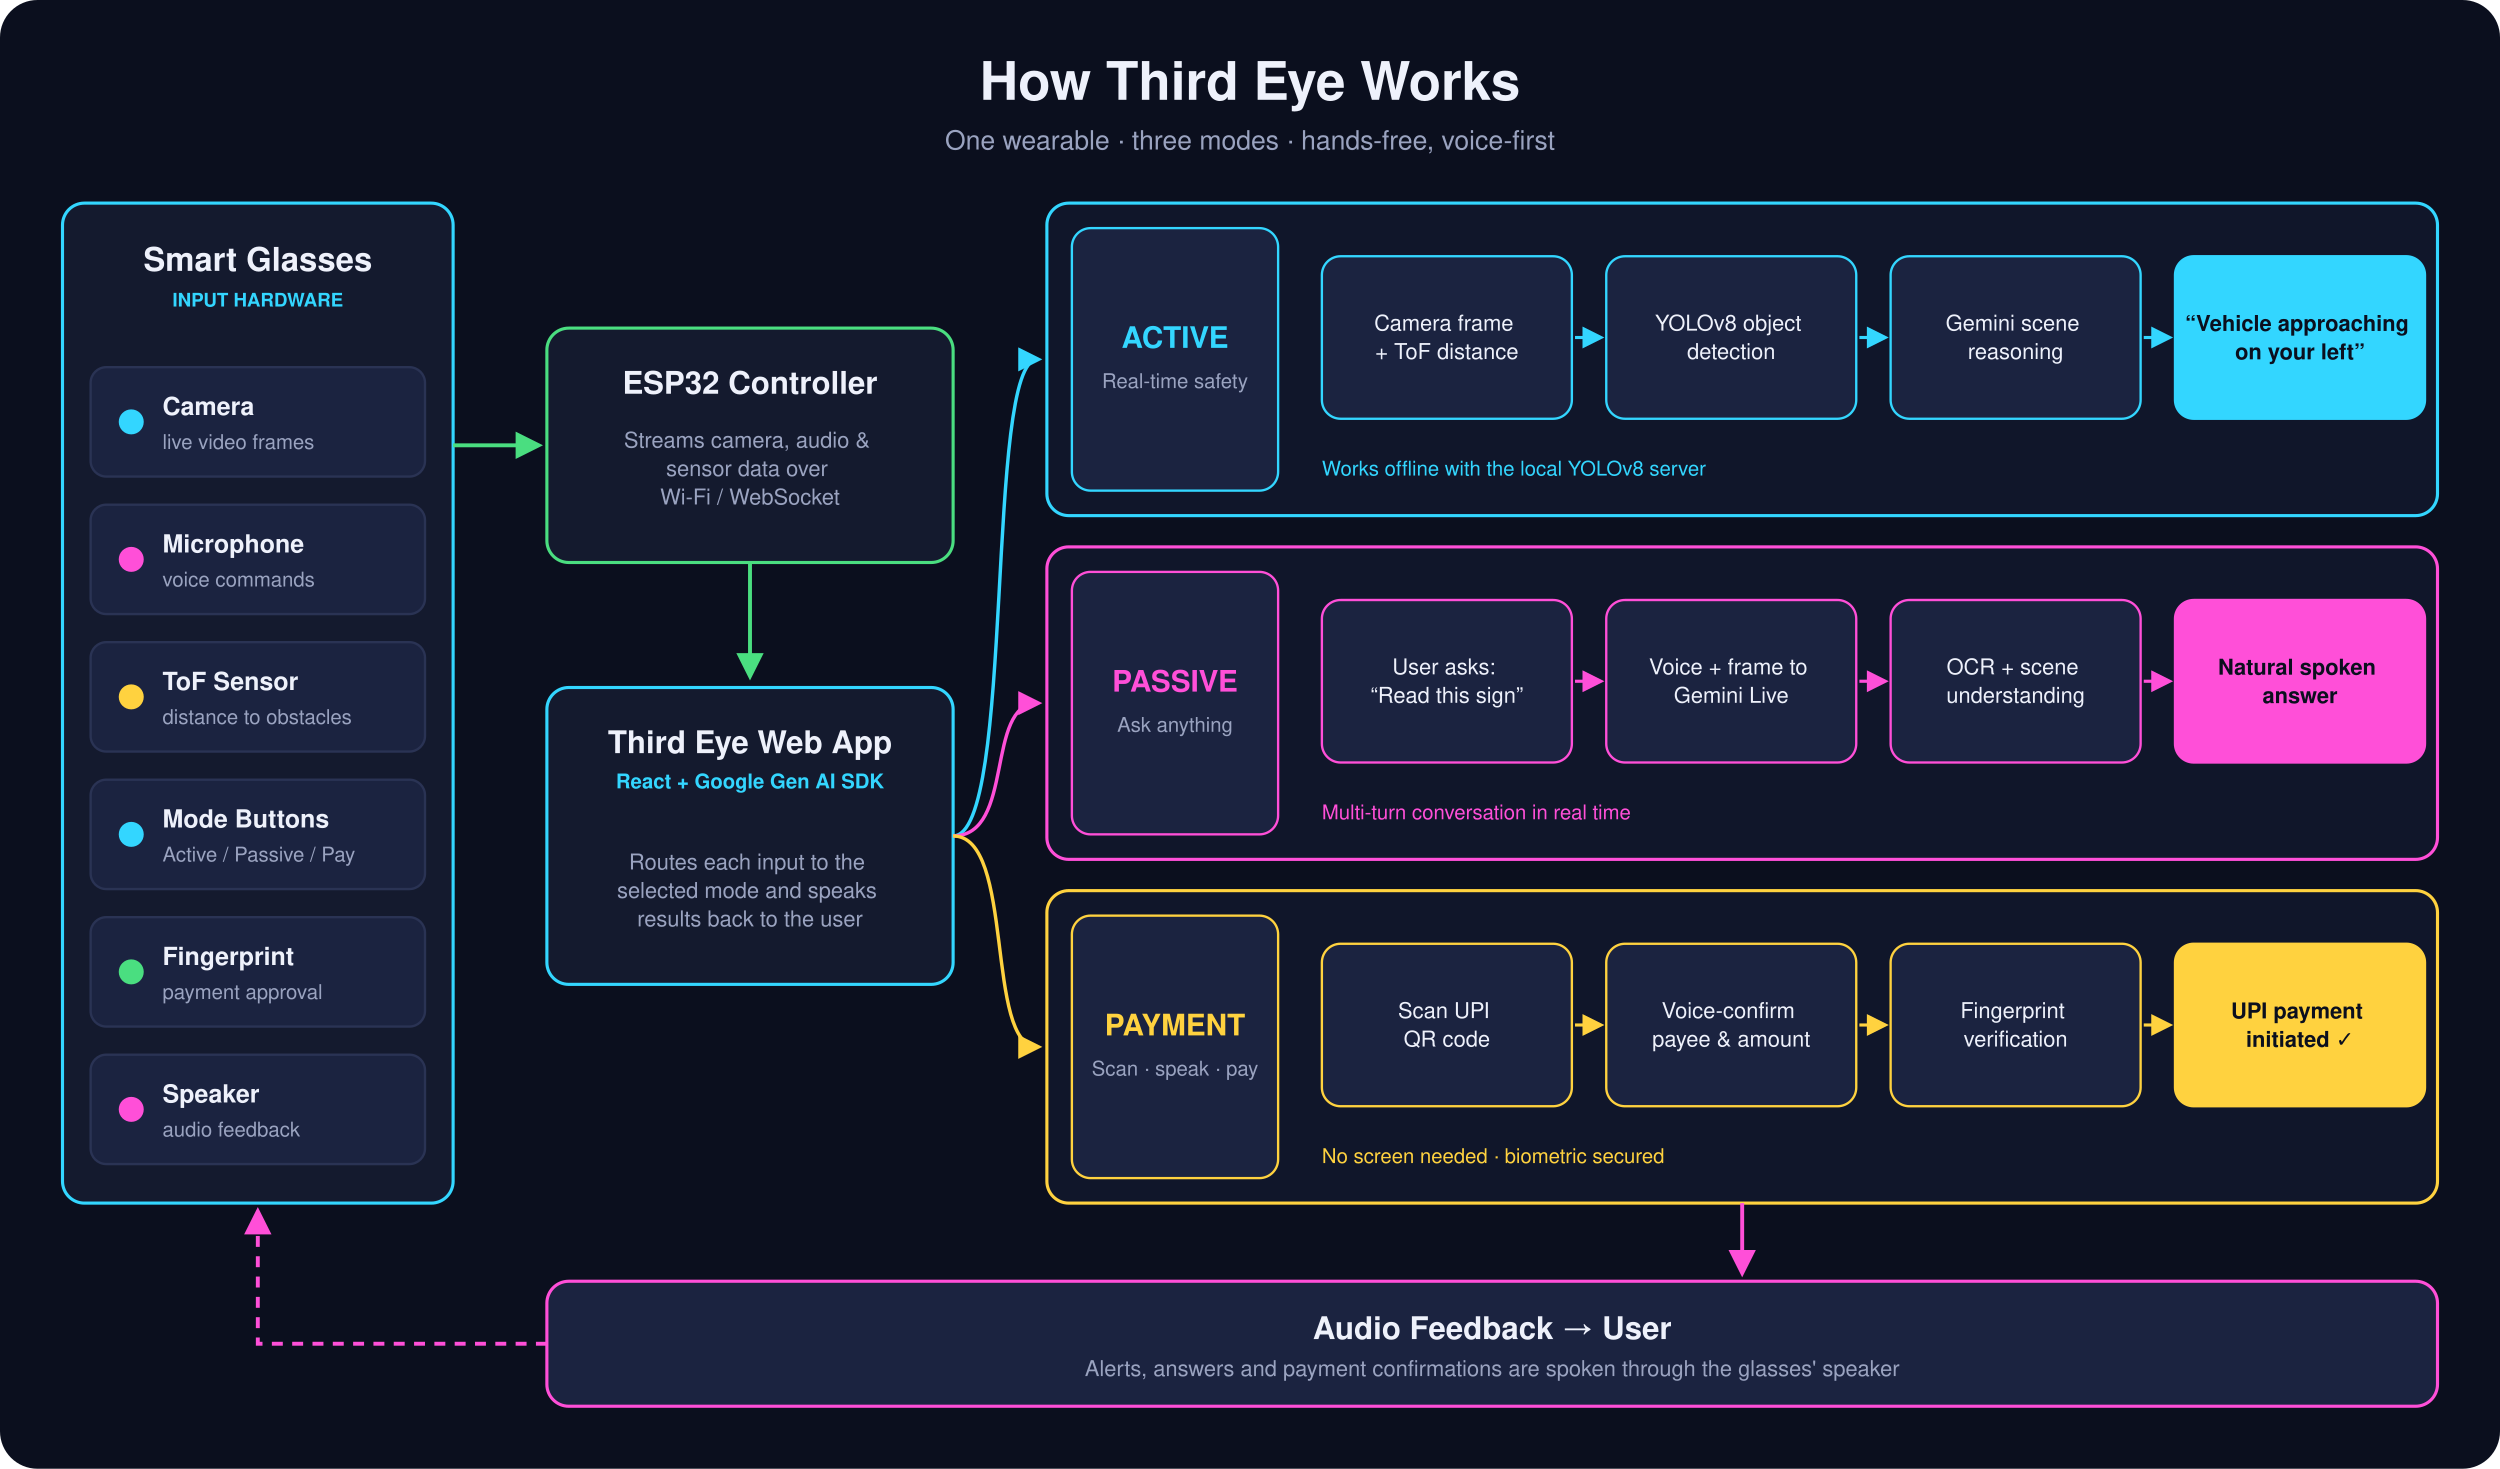
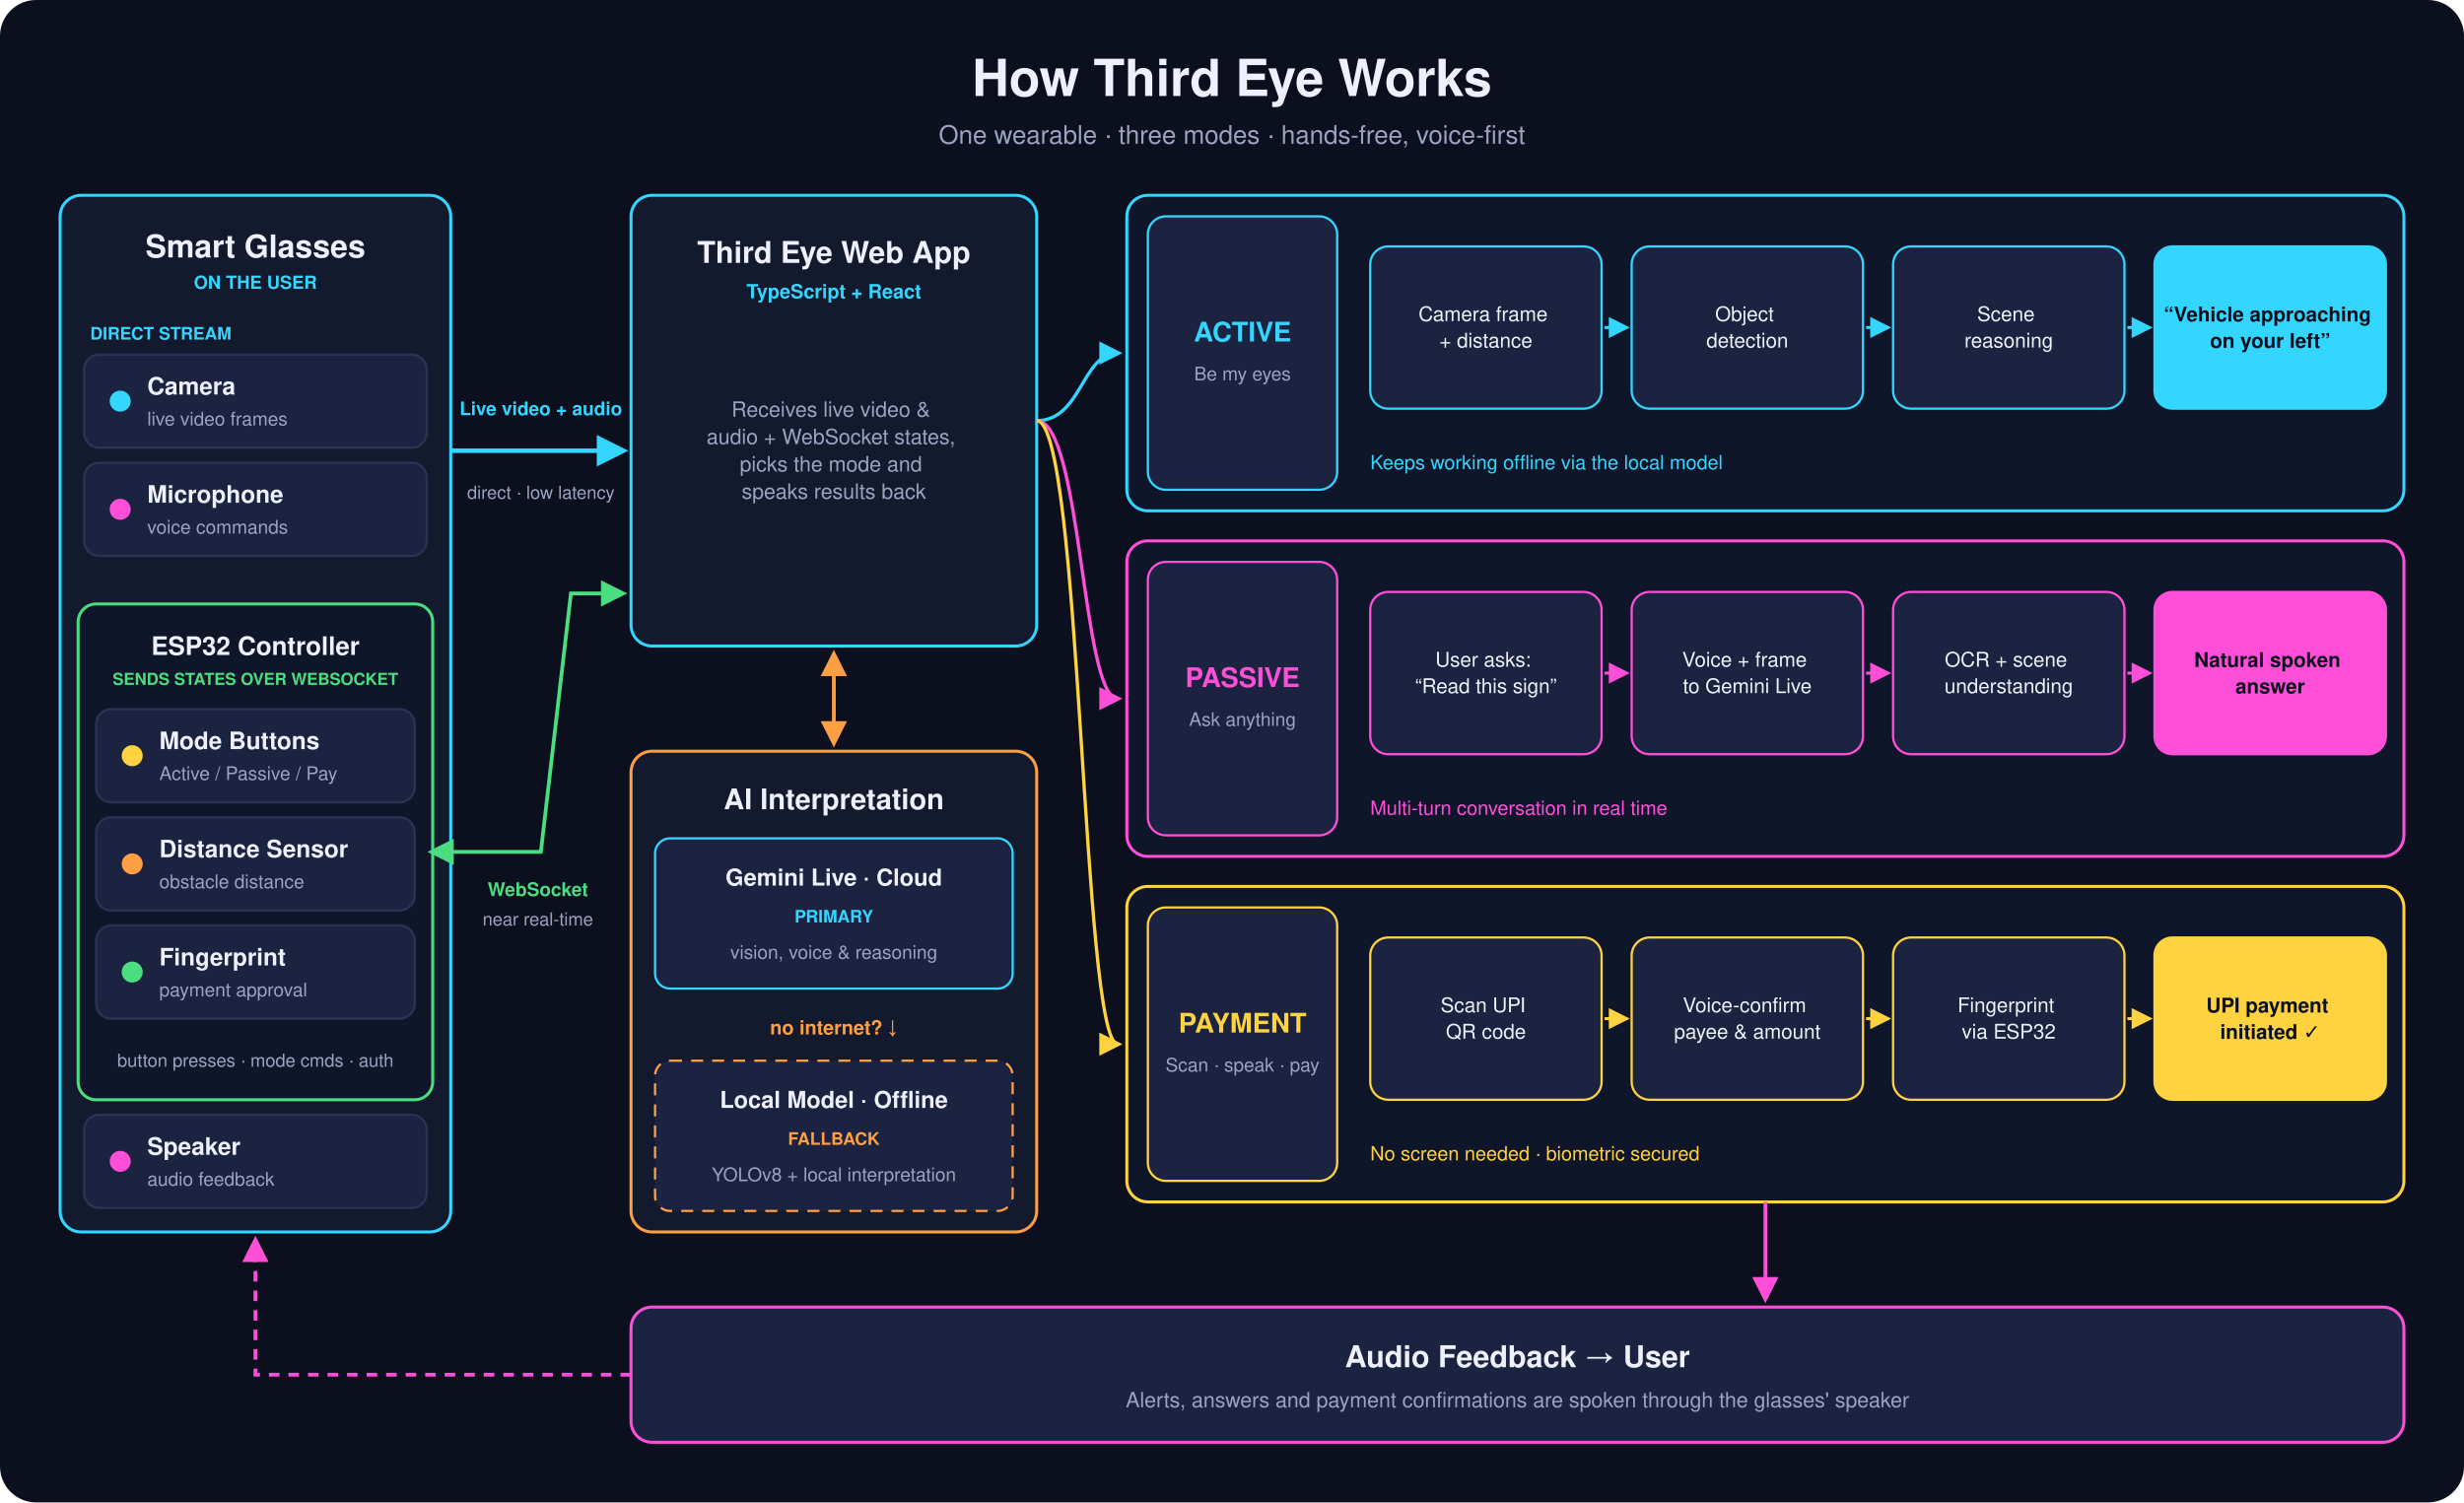
- <svg xmlns="http://www.w3.org/2000/svg" width="1600" height="940" viewBox="0 0 1600 940">
+ <svg xmlns="http://www.w3.org/2000/svg" width="1640" height="1000" viewBox="0 0 1640 1000">
  <defs>
    <marker id="ac" viewBox="0 0 10 10" refX="8" refY="5" markerWidth="7" markerHeight="7" orient="auto-start-reverse">
      <path d="M0 0 L10 5 L0 10 z" fill="#33d6ff" />
    </marker>
    <marker id="am" viewBox="0 0 10 10" refX="8" refY="5" markerWidth="7" markerHeight="7" orient="auto-start-reverse">
      <path d="M0 0 L10 5 L0 10 z" fill="#ff4fd8" />
    </marker>
    <marker id="ay" viewBox="0 0 10 10" refX="8" refY="5" markerWidth="7" markerHeight="7" orient="auto-start-reverse">
      <path d="M0 0 L10 5 L0 10 z" fill="#ffd23f" />
    </marker>
    <marker id="as" viewBox="0 0 10 10" refX="8" refY="5" markerWidth="7" markerHeight="7" orient="auto-start-reverse">
      <path d="M0 0 L10 5 L0 10 z" fill="#9aa3c0" />
    </marker>
    <marker id="ag" viewBox="0 0 10 10" refX="8" refY="5" markerWidth="7" markerHeight="7" orient="auto-start-reverse">
      <path d="M0 0 L10 5 L0 10 z" fill="#4ade80" />
    </marker>
+     <marker id="ao" viewBox="0 0 10 10" refX="8" refY="5" markerWidth="7" markerHeight="7" orient="auto-start-reverse">
+       <path d="M0 0 L10 5 L0 10 z" fill="#ff9f43" />
+     </marker>
  </defs>
-   <rect width="1600" height="940" rx="24" fill="#0b0f1e" />
+   <rect width="1640" height="1000" rx="24" fill="#0b0f1e" />
  <text font-family="Segoe UI, Helvetica, Arial, sans-serif" font-size="34" font-weight="700" fill="#eef1fb" text-anchor="middle" dominant-baseline="middle">
-     <tspan x="800.0" y="52.0">How Third Eye Works</tspan>
+     <tspan x="820.0" y="52.0">How Third Eye Works</tspan>
  </text>
  <text font-family="Segoe UI, Helvetica, Arial, sans-serif" font-size="17" font-weight="400" fill="#9aa3c0" text-anchor="middle" dominant-baseline="middle">
-     <tspan x="800.0" y="90.0">One wearable · three modes · hands-free, voice-first</tspan>
-   </text>
-   <rect x="40" y="130" width="250" height="640" rx="14" fill="#141a2e" stroke="#33d6ff" stroke-width="2" />
+     <tspan x="820.0" y="90.0">One wearable · three modes · hands-free, voice-first</tspan>
+   </text>
+   <rect x="40" y="130" width="260" height="690" rx="14" fill="#141a2e" stroke="#33d6ff" stroke-width="2" />
  <text font-family="Segoe UI, Helvetica, Arial, sans-serif" font-size="21" font-weight="700" fill="#eef1fb" text-anchor="middle" dominant-baseline="middle">
-     <tspan x="165.0" y="166.0">Smart Glasses</tspan>
+     <tspan x="170.0" y="164.0">Smart Glasses</tspan>
  </text>
  <text font-family="Segoe UI, Helvetica, Arial, sans-serif" font-size="12" font-weight="600" fill="#33d6ff" text-anchor="middle" dominant-baseline="middle">
-     <tspan x="165.0" y="192.0">INPUT HARDWARE</tspan>
-   </text>
-   <rect x="58" y="235" width="214" height="70" rx="10" fill="#1b2340" stroke="#2a3354" stroke-width="1.5" />
-   <circle cx="84" cy="270" r="8" fill="#33d6ff" />
-   <text font-family="Segoe UI, Helvetica, Arial, sans-serif" font-size="16" font-weight="600" fill="#eef1fb" text-anchor="start" dominant-baseline="middle">
-     <tspan x="104" y="260.0">Camera</tspan>
-   </text>
-   <text font-family="Segoe UI, Helvetica, Arial, sans-serif" font-size="13" font-weight="400" fill="#9aa3c0" text-anchor="start" dominant-baseline="middle">
-     <tspan x="104" y="283.0">live video frames</tspan>
-   </text>
-   <rect x="58" y="323" width="214" height="70" rx="10" fill="#1b2340" stroke="#2a3354" stroke-width="1.5" />
-   <circle cx="84" cy="358" r="8" fill="#ff4fd8" />
-   <text font-family="Segoe UI, Helvetica, Arial, sans-serif" font-size="16" font-weight="600" fill="#eef1fb" text-anchor="start" dominant-baseline="middle">
-     <tspan x="104" y="348.0">Microphone</tspan>
-   </text>
-   <text font-family="Segoe UI, Helvetica, Arial, sans-serif" font-size="13" font-weight="400" fill="#9aa3c0" text-anchor="start" dominant-baseline="middle">
-     <tspan x="104" y="371.0">voice commands</tspan>
-   </text>
-   <rect x="58" y="411" width="214" height="70" rx="10" fill="#1b2340" stroke="#2a3354" stroke-width="1.5" />
-   <circle cx="84" cy="446" r="8" fill="#ffd23f" />
-   <text font-family="Segoe UI, Helvetica, Arial, sans-serif" font-size="16" font-weight="600" fill="#eef1fb" text-anchor="start" dominant-baseline="middle">
-     <tspan x="104" y="436.0">ToF Sensor</tspan>
-   </text>
-   <text font-family="Segoe UI, Helvetica, Arial, sans-serif" font-size="13" font-weight="400" fill="#9aa3c0" text-anchor="start" dominant-baseline="middle">
-     <tspan x="104" y="459.0">distance to obstacles</tspan>
-   </text>
-   <rect x="58" y="499" width="214" height="70" rx="10" fill="#1b2340" stroke="#2a3354" stroke-width="1.5" />
-   <circle cx="84" cy="534" r="8" fill="#33d6ff" />
-   <text font-family="Segoe UI, Helvetica, Arial, sans-serif" font-size="16" font-weight="600" fill="#eef1fb" text-anchor="start" dominant-baseline="middle">
-     <tspan x="104" y="524.0">Mode Buttons</tspan>
-   </text>
-   <text font-family="Segoe UI, Helvetica, Arial, sans-serif" font-size="13" font-weight="400" fill="#9aa3c0" text-anchor="start" dominant-baseline="middle">
-     <tspan x="104" y="547.0">Active / Passive / Pay</tspan>
-   </text>
-   <rect x="58" y="587" width="214" height="70" rx="10" fill="#1b2340" stroke="#2a3354" stroke-width="1.5" />
-   <circle cx="84" cy="622" r="8" fill="#4ade80" />
-   <text font-family="Segoe UI, Helvetica, Arial, sans-serif" font-size="16" font-weight="600" fill="#eef1fb" text-anchor="start" dominant-baseline="middle">
-     <tspan x="104" y="612.0">Fingerprint</tspan>
-   </text>
-   <text font-family="Segoe UI, Helvetica, Arial, sans-serif" font-size="13" font-weight="400" fill="#9aa3c0" text-anchor="start" dominant-baseline="middle">
-     <tspan x="104" y="635.0">payment approval</tspan>
-   </text>
-   <rect x="58" y="675" width="214" height="70" rx="10" fill="#1b2340" stroke="#2a3354" stroke-width="1.5" />
-   <circle cx="84" cy="710" r="8" fill="#ff4fd8" />
-   <text font-family="Segoe UI, Helvetica, Arial, sans-serif" font-size="16" font-weight="600" fill="#eef1fb" text-anchor="start" dominant-baseline="middle">
-     <tspan x="104" y="700.0">Speaker</tspan>
-   </text>
-   <text font-family="Segoe UI, Helvetica, Arial, sans-serif" font-size="13" font-weight="400" fill="#9aa3c0" text-anchor="start" dominant-baseline="middle">
-     <tspan x="104" y="723.0">audio feedback</tspan>
-   </text>
-   <rect x="350" y="210" width="260" height="150" rx="14" fill="#141a2e" stroke="#4ade80" stroke-width="2" />
+     <tspan x="170.0" y="188.0">ON THE USER</tspan>
+   </text>
+   <text font-family="Segoe UI, Helvetica, Arial, sans-serif" font-size="11.5" font-weight="700" fill="#33d6ff" text-anchor="start" dominant-baseline="middle">
+     <tspan x="60" y="222.0">DIRECT STREAM</tspan>
+   </text>
+   <rect x="56" y="236" width="228" height="62" rx="10" fill="#1b2340" stroke="#2a3354" stroke-width="1.5" />
+   <circle cx="80" cy="267" r="7" fill="#33d6ff" />
+   <text font-family="Segoe UI, Helvetica, Arial, sans-serif" font-size="16" font-weight="600" fill="#eef1fb" text-anchor="start" dominant-baseline="middle">
+     <tspan x="98" y="257.0">Camera</tspan>
+   </text>
+   <text font-family="Segoe UI, Helvetica, Arial, sans-serif" font-size="12.5" font-weight="400" fill="#9aa3c0" text-anchor="start" dominant-baseline="middle">
+     <tspan x="98" y="279.0">live video frames</tspan>
+   </text>
+   <rect x="56" y="308" width="228" height="62" rx="10" fill="#1b2340" stroke="#2a3354" stroke-width="1.5" />
+   <circle cx="80" cy="339" r="7" fill="#ff4fd8" />
+   <text font-family="Segoe UI, Helvetica, Arial, sans-serif" font-size="16" font-weight="600" fill="#eef1fb" text-anchor="start" dominant-baseline="middle">
+     <tspan x="98" y="329.0">Microphone</tspan>
+   </text>
+   <text font-family="Segoe UI, Helvetica, Arial, sans-serif" font-size="12.5" font-weight="400" fill="#9aa3c0" text-anchor="start" dominant-baseline="middle">
+     <tspan x="98" y="351.0">voice commands</tspan>
+   </text>
+   <rect x="52" y="402" width="236" height="330" rx="12" fill="#10162a" stroke="#4ade80" stroke-width="2" />
+   <text font-family="Segoe UI, Helvetica, Arial, sans-serif" font-size="17" font-weight="700" fill="#eef1fb" text-anchor="middle" dominant-baseline="middle">
+     <tspan x="170.0" y="430.0">ESP32 Controller</tspan>
+   </text>
+   <text font-family="Segoe UI, Helvetica, Arial, sans-serif" font-size="11" font-weight="700" fill="#4ade80" text-anchor="middle" dominant-baseline="middle">
+     <tspan x="170.0" y="452.0">SENDS STATES OVER WEBSOCKET</tspan>
+   </text>
+   <rect x="64" y="472" width="212" height="62" rx="10" fill="#1b2340" stroke="#2a3354" stroke-width="1.5" />
+   <circle cx="88" cy="503" r="7" fill="#ffd23f" />
+   <text font-family="Segoe UI, Helvetica, Arial, sans-serif" font-size="16" font-weight="600" fill="#eef1fb" text-anchor="start" dominant-baseline="middle">
+     <tspan x="106" y="493.0">Mode Buttons</tspan>
+   </text>
+   <text font-family="Segoe UI, Helvetica, Arial, sans-serif" font-size="12.5" font-weight="400" fill="#9aa3c0" text-anchor="start" dominant-baseline="middle">
+     <tspan x="106" y="515.0">Active / Passive / Pay</tspan>
+   </text>
+   <rect x="64" y="544" width="212" height="62" rx="10" fill="#1b2340" stroke="#2a3354" stroke-width="1.5" />
+   <circle cx="88" cy="575" r="7" fill="#ff9f43" />
+   <text font-family="Segoe UI, Helvetica, Arial, sans-serif" font-size="16" font-weight="600" fill="#eef1fb" text-anchor="start" dominant-baseline="middle">
+     <tspan x="106" y="565.0">Distance Sensor</tspan>
+   </text>
+   <text font-family="Segoe UI, Helvetica, Arial, sans-serif" font-size="12.5" font-weight="400" fill="#9aa3c0" text-anchor="start" dominant-baseline="middle">
+     <tspan x="106" y="587.0">obstacle distance</tspan>
+   </text>
+   <rect x="64" y="616" width="212" height="62" rx="10" fill="#1b2340" stroke="#2a3354" stroke-width="1.5" />
+   <circle cx="88" cy="647" r="7" fill="#4ade80" />
+   <text font-family="Segoe UI, Helvetica, Arial, sans-serif" font-size="16" font-weight="600" fill="#eef1fb" text-anchor="start" dominant-baseline="middle">
+     <tspan x="106" y="637.0">Fingerprint</tspan>
+   </text>
+   <text font-family="Segoe UI, Helvetica, Arial, sans-serif" font-size="12.5" font-weight="400" fill="#9aa3c0" text-anchor="start" dominant-baseline="middle">
+     <tspan x="106" y="659.0">payment approval</tspan>
+   </text>
+   <text font-family="Segoe UI, Helvetica, Arial, sans-serif" font-size="12" font-weight="400" fill="#9aa3c0" text-anchor="middle" dominant-baseline="middle">
+     <tspan x="170.0" y="706.0">button presses · mode cmds · auth</tspan>
+   </text>
+   <rect x="56" y="742" width="228" height="62" rx="10" fill="#1b2340" stroke="#2a3354" stroke-width="1.5" />
+   <circle cx="80" cy="773" r="7" fill="#ff4fd8" />
+   <text font-family="Segoe UI, Helvetica, Arial, sans-serif" font-size="16" font-weight="600" fill="#eef1fb" text-anchor="start" dominant-baseline="middle">
+     <tspan x="98" y="763.0">Speaker</tspan>
+   </text>
+   <text font-family="Segoe UI, Helvetica, Arial, sans-serif" font-size="12.5" font-weight="400" fill="#9aa3c0" text-anchor="start" dominant-baseline="middle">
+     <tspan x="98" y="785.0">audio feedback</tspan>
+   </text>
+   <rect x="420" y="130" width="270" height="300" rx="14" fill="#141a2e" stroke="#33d6ff" stroke-width="2" />
  <text font-family="Segoe UI, Helvetica, Arial, sans-serif" font-size="20" font-weight="700" fill="#eef1fb" text-anchor="middle" dominant-baseline="middle">
-     <tspan x="480.0" y="245.0">ESP32 Controller</tspan>
+     <tspan x="555.0" y="168.0">Third Eye Web App</tspan>
+   </text>
+   <text font-family="Segoe UI, Helvetica, Arial, sans-serif" font-size="13" font-weight="600" fill="#33d6ff" text-anchor="middle" dominant-baseline="middle">
+     <tspan x="555.0" y="194.0">TypeScript + React</tspan>
  </text>
  <text font-family="Segoe UI, Helvetica, Arial, sans-serif" font-size="14" font-weight="400" fill="#9aa3c0" text-anchor="middle" dominant-baseline="middle">
-     <tspan x="480.0" y="281.8">Streams camera, audio &amp;</tspan>
-     <tspan x="480.0" y="300.0">sensor data over</tspan>
-     <tspan x="480.0" y="318.2">Wi-Fi / WebSocket</tspan>
-   </text>
-   <rect x="350" y="440" width="260" height="190" rx="14" fill="#141a2e" stroke="#33d6ff" stroke-width="2" />
+     <tspan x="555.0" y="272.7">Receives live video &amp;</tspan>
+     <tspan x="555.0" y="290.9">audio + WebSocket states,</tspan>
+     <tspan x="555.0" y="309.1">picks the mode and</tspan>
+     <tspan x="555.0" y="327.3">speaks results back</tspan>
+   </text>
+   <path d="M 300 300 L 414 300" fill="none" stroke="#33d6ff" stroke-width="3" marker-end="url(#ac)" />
+   <text font-family="Segoe UI, Helvetica, Arial, sans-serif" font-size="12.5" font-weight="600" fill="#33d6ff" text-anchor="middle" dominant-baseline="middle">
+     <tspan x="360.0" y="272.0">Live video + audio</tspan>
+   </text>
+   <text font-family="Segoe UI, Helvetica, Arial, sans-serif" font-size="12" font-weight="400" fill="#9aa3c0" text-anchor="middle" dominant-baseline="middle">
+     <tspan x="360.0" y="328.0">direct · low latency</tspan>
+   </text>
+   <path d="M 288 567 L 360.0 567 L 380.0 395 L 414 395" fill="none" stroke="#4ade80" stroke-width="2.5" marker-start="url(#ag)" marker-end="url(#ag)" />
+   <text font-family="Segoe UI, Helvetica, Arial, sans-serif" font-size="12.5" font-weight="600" fill="#4ade80" text-anchor="middle" dominant-baseline="middle">
+     <tspan x="358.0" y="592.0">WebSocket</tspan>
+   </text>
+   <text font-family="Segoe UI, Helvetica, Arial, sans-serif" font-size="12" font-weight="400" fill="#9aa3c0" text-anchor="middle" dominant-baseline="middle">
+     <tspan x="358.0" y="612.0">near real-time</tspan>
+   </text>
+   <rect x="420" y="500" width="270" height="320" rx="14" fill="#141a2e" stroke="#ff9f43" stroke-width="2" />
+   <text font-family="Segoe UI, Helvetica, Arial, sans-serif" font-size="19" font-weight="700" fill="#eef1fb" text-anchor="middle" dominant-baseline="middle">
+     <tspan x="555.0" y="532.0">AI Interpretation</tspan>
+   </text>
+   <rect x="436" y="558" width="238" height="100" rx="10" fill="#1b2340" stroke="#33d6ff" stroke-width="1.5" />
+   <text font-family="Segoe UI, Helvetica, Arial, sans-serif" font-size="15.5" font-weight="700" fill="#eef1fb" text-anchor="middle" dominant-baseline="middle">
+     <tspan x="555.0" y="584.0">Gemini Live · Cloud</tspan>
+   </text>
+   <text font-family="Segoe UI, Helvetica, Arial, sans-serif" font-size="11.5" font-weight="700" fill="#33d6ff" text-anchor="middle" dominant-baseline="middle">
+     <tspan x="555.0" y="610.0">PRIMARY</tspan>
+   </text>
+   <text font-family="Segoe UI, Helvetica, Arial, sans-serif" font-size="12.5" font-weight="400" fill="#9aa3c0" text-anchor="middle" dominant-baseline="middle">
+     <tspan x="555.0" y="634.0">vision, voice &amp; reasoning</tspan>
+   </text>
+   <text font-family="Segoe UI, Helvetica, Arial, sans-serif" font-size="13" font-weight="700" fill="#ff9f43" text-anchor="middle" dominant-baseline="middle">
+     <tspan x="555.0" y="684.0">no internet? ↓</tspan>
+   </text>
+   <rect x="436" y="706" width="238" height="100" rx="10" fill="#1b2340" stroke="#ff9f43" stroke-width="1.5" stroke-dasharray="8 6" />
+   <text font-family="Segoe UI, Helvetica, Arial, sans-serif" font-size="15.5" font-weight="700" fill="#eef1fb" text-anchor="middle" dominant-baseline="middle">
+     <tspan x="555.0" y="732.0">Local Model · Offline</tspan>
+   </text>
+   <text font-family="Segoe UI, Helvetica, Arial, sans-serif" font-size="11.5" font-weight="700" fill="#ff9f43" text-anchor="middle" dominant-baseline="middle">
+     <tspan x="555.0" y="758.0">FALLBACK</tspan>
+   </text>
+   <text font-family="Segoe UI, Helvetica, Arial, sans-serif" font-size="12.5" font-weight="400" fill="#9aa3c0" text-anchor="middle" dominant-baseline="middle">
+     <tspan x="555.0" y="782.0">YOLOv8 + local interpretation</tspan>
+   </text>
+   <path d="M 555.0 436 L 555.0 494" fill="none" stroke="#ff9f43" stroke-width="2.5" marker-start="url(#ao)" marker-end="url(#ao)" />
+   <rect x="750" y="130" width="850" height="210" rx="14" fill="#10162a" stroke="#33d6ff" stroke-width="2" />
+   <rect x="764" y="144" width="126" height="182" rx="12" fill="#1b2340" stroke="#33d6ff" stroke-width="1.5" />
+   <text font-family="Segoe UI, Helvetica, Arial, sans-serif" font-size="18" font-weight="800" fill="#33d6ff" text-anchor="middle" dominant-baseline="middle">
+     <tspan x="827" y="221.0">ACTIVE</tspan>
+   </text>
+   <text font-family="Segoe UI, Helvetica, Arial, sans-serif" font-size="12.5" font-weight="500" fill="#9aa3c0" text-anchor="middle" dominant-baseline="middle">
+     <tspan x="827" y="249.0">Be my eyes</tspan>
+   </text>
+   <rect x="912" y="164" width="154" height="108" rx="12" fill="#1b2340" stroke="#33d6ff" stroke-width="1.5" />
+   <text font-family="Segoe UI, Helvetica, Arial, sans-serif" font-size="13.5" font-weight="500" fill="#eef1fb" text-anchor="middle" dominant-baseline="middle">
+     <tspan x="989.0" y="209.2">Camera frame</tspan>
+     <tspan x="989.0" y="226.8">+ distance</tspan>
+   </text>
+   <path d="M 1068 218.0 L 1082 218.0" fill="none" stroke="#33d6ff" stroke-width="2" marker-end="url(#ac)" />
+   <rect x="1086" y="164" width="154" height="108" rx="12" fill="#1b2340" stroke="#33d6ff" stroke-width="1.5" />
+   <text font-family="Segoe UI, Helvetica, Arial, sans-serif" font-size="13.5" font-weight="500" fill="#eef1fb" text-anchor="middle" dominant-baseline="middle">
+     <tspan x="1163.0" y="209.2">Object</tspan>
+     <tspan x="1163.0" y="226.8">detection</tspan>
+   </text>
+   <path d="M 1242 218.0 L 1256 218.0" fill="none" stroke="#33d6ff" stroke-width="2" marker-end="url(#ac)" />
+   <rect x="1260" y="164" width="154" height="108" rx="12" fill="#1b2340" stroke="#33d6ff" stroke-width="1.5" />
+   <text font-family="Segoe UI, Helvetica, Arial, sans-serif" font-size="13.5" font-weight="500" fill="#eef1fb" text-anchor="middle" dominant-baseline="middle">
+     <tspan x="1337.0" y="209.2">Scene</tspan>
+     <tspan x="1337.0" y="226.8">reasoning</tspan>
+   </text>
+   <path d="M 1416 218.0 L 1430 218.0" fill="none" stroke="#33d6ff" stroke-width="2" marker-end="url(#ac)" />
+   <rect x="1434" y="164" width="154" height="108" rx="12" fill="#33d6ff" stroke="#33d6ff" stroke-width="1.5" />
+   <text font-family="Segoe UI, Helvetica, Arial, sans-serif" font-size="13.5" font-weight="700" fill="#0b0f1e" text-anchor="middle" dominant-baseline="middle">
+     <tspan x="1511.0" y="209.2">“Vehicle approaching</tspan>
+     <tspan x="1511.0" y="226.8">on your left”</tspan>
+   </text>
+   <text font-family="Segoe UI, Helvetica, Arial, sans-serif" font-size="13" font-weight="500" fill="#33d6ff" text-anchor="start" dominant-baseline="middle">
+     <tspan x="912" y="308.0">Keeps working offline via the local model</tspan>
+   </text>
+   <path d="M 690 280 C 720 280, 720 235.0, 744 235.0" fill="none" stroke="#33d6ff" stroke-width="2.2" marker-end="url(#ac)" />
+   <rect x="750" y="360" width="850" height="210" rx="14" fill="#10162a" stroke="#ff4fd8" stroke-width="2" />
+   <rect x="764" y="374" width="126" height="182" rx="12" fill="#1b2340" stroke="#ff4fd8" stroke-width="1.5" />
+   <text font-family="Segoe UI, Helvetica, Arial, sans-serif" font-size="18" font-weight="800" fill="#ff4fd8" text-anchor="middle" dominant-baseline="middle">
+     <tspan x="827" y="451.0">PASSIVE</tspan>
+   </text>
+   <text font-family="Segoe UI, Helvetica, Arial, sans-serif" font-size="12.5" font-weight="500" fill="#9aa3c0" text-anchor="middle" dominant-baseline="middle">
+     <tspan x="827" y="479.0">Ask anything</tspan>
+   </text>
+   <rect x="912" y="394" width="154" height="108" rx="12" fill="#1b2340" stroke="#ff4fd8" stroke-width="1.5" />
+   <text font-family="Segoe UI, Helvetica, Arial, sans-serif" font-size="13.5" font-weight="500" fill="#eef1fb" text-anchor="middle" dominant-baseline="middle">
+     <tspan x="989.0" y="439.2">User asks:</tspan>
+     <tspan x="989.0" y="456.8">“Read this sign”</tspan>
+   </text>
+   <path d="M 1068 448.0 L 1082 448.0" fill="none" stroke="#ff4fd8" stroke-width="2" marker-end="url(#am)" />
+   <rect x="1086" y="394" width="154" height="108" rx="12" fill="#1b2340" stroke="#ff4fd8" stroke-width="1.5" />
+   <text font-family="Segoe UI, Helvetica, Arial, sans-serif" font-size="13.5" font-weight="500" fill="#eef1fb" text-anchor="middle" dominant-baseline="middle">
+     <tspan x="1163.0" y="439.2">Voice + frame</tspan>
+     <tspan x="1163.0" y="456.8">to Gemini Live</tspan>
+   </text>
+   <path d="M 1242 448.0 L 1256 448.0" fill="none" stroke="#ff4fd8" stroke-width="2" marker-end="url(#am)" />
+   <rect x="1260" y="394" width="154" height="108" rx="12" fill="#1b2340" stroke="#ff4fd8" stroke-width="1.5" />
+   <text font-family="Segoe UI, Helvetica, Arial, sans-serif" font-size="13.5" font-weight="500" fill="#eef1fb" text-anchor="middle" dominant-baseline="middle">
+     <tspan x="1337.0" y="439.2">OCR + scene</tspan>
+     <tspan x="1337.0" y="456.8">understanding</tspan>
+   </text>
+   <path d="M 1416 448.0 L 1430 448.0" fill="none" stroke="#ff4fd8" stroke-width="2" marker-end="url(#am)" />
+   <rect x="1434" y="394" width="154" height="108" rx="12" fill="#ff4fd8" stroke="#ff4fd8" stroke-width="1.5" />
+   <text font-family="Segoe UI, Helvetica, Arial, sans-serif" font-size="13.5" font-weight="700" fill="#0b0f1e" text-anchor="middle" dominant-baseline="middle">
+     <tspan x="1511.0" y="439.2">Natural spoken</tspan>
+     <tspan x="1511.0" y="456.8">answer</tspan>
+   </text>
+   <text font-family="Segoe UI, Helvetica, Arial, sans-serif" font-size="13" font-weight="500" fill="#ff4fd8" text-anchor="start" dominant-baseline="middle">
+     <tspan x="912" y="538.0">Multi-turn conversation in real time</tspan>
+   </text>
+   <path d="M 690 280 C 720 280, 720 465.0, 744 465.0" fill="none" stroke="#ff4fd8" stroke-width="2.2" marker-end="url(#am)" />
+   <rect x="750" y="590" width="850" height="210" rx="14" fill="#10162a" stroke="#ffd23f" stroke-width="2" />
+   <rect x="764" y="604" width="126" height="182" rx="12" fill="#1b2340" stroke="#ffd23f" stroke-width="1.5" />
+   <text font-family="Segoe UI, Helvetica, Arial, sans-serif" font-size="18" font-weight="800" fill="#ffd23f" text-anchor="middle" dominant-baseline="middle">
+     <tspan x="827" y="681.0">PAYMENT</tspan>
+   </text>
+   <text font-family="Segoe UI, Helvetica, Arial, sans-serif" font-size="12.5" font-weight="500" fill="#9aa3c0" text-anchor="middle" dominant-baseline="middle">
+     <tspan x="827" y="709.0">Scan · speak · pay</tspan>
+   </text>
+   <rect x="912" y="624" width="154" height="108" rx="12" fill="#1b2340" stroke="#ffd23f" stroke-width="1.5" />
+   <text font-family="Segoe UI, Helvetica, Arial, sans-serif" font-size="13.5" font-weight="500" fill="#eef1fb" text-anchor="middle" dominant-baseline="middle">
+     <tspan x="989.0" y="669.2">Scan UPI</tspan>
+     <tspan x="989.0" y="686.8">QR code</tspan>
+   </text>
+   <path d="M 1068 678.0 L 1082 678.0" fill="none" stroke="#ffd23f" stroke-width="2" marker-end="url(#ay)" />
+   <rect x="1086" y="624" width="154" height="108" rx="12" fill="#1b2340" stroke="#ffd23f" stroke-width="1.5" />
+   <text font-family="Segoe UI, Helvetica, Arial, sans-serif" font-size="13.5" font-weight="500" fill="#eef1fb" text-anchor="middle" dominant-baseline="middle">
+     <tspan x="1163.0" y="669.2">Voice-confirm</tspan>
+     <tspan x="1163.0" y="686.8">payee &amp; amount</tspan>
+   </text>
+   <path d="M 1242 678.0 L 1256 678.0" fill="none" stroke="#ffd23f" stroke-width="2" marker-end="url(#ay)" />
+   <rect x="1260" y="624" width="154" height="108" rx="12" fill="#1b2340" stroke="#ffd23f" stroke-width="1.5" />
+   <text font-family="Segoe UI, Helvetica, Arial, sans-serif" font-size="13.5" font-weight="500" fill="#eef1fb" text-anchor="middle" dominant-baseline="middle">
+     <tspan x="1337.0" y="669.2">Fingerprint</tspan>
+     <tspan x="1337.0" y="686.8">via ESP32</tspan>
+   </text>
+   <path d="M 1416 678.0 L 1430 678.0" fill="none" stroke="#ffd23f" stroke-width="2" marker-end="url(#ay)" />
+   <rect x="1434" y="624" width="154" height="108" rx="12" fill="#ffd23f" stroke="#ffd23f" stroke-width="1.5" />
+   <text font-family="Segoe UI, Helvetica, Arial, sans-serif" font-size="13.5" font-weight="700" fill="#0b0f1e" text-anchor="middle" dominant-baseline="middle">
+     <tspan x="1511.0" y="669.2">UPI payment</tspan>
+     <tspan x="1511.0" y="686.8">initiated ✓</tspan>
+   </text>
+   <text font-family="Segoe UI, Helvetica, Arial, sans-serif" font-size="13" font-weight="500" fill="#ffd23f" text-anchor="start" dominant-baseline="middle">
+     <tspan x="912" y="768.0">No screen needed · biometric secured</tspan>
+   </text>
+   <path d="M 690 280 C 720 280, 720 695.0, 744 695.0" fill="none" stroke="#ffd23f" stroke-width="2.2" marker-end="url(#ay)" />
+   <rect x="420" y="870" width="1180" height="90" rx="14" fill="#1b2340" stroke="#ff4fd8" stroke-width="2" />
  <text font-family="Segoe UI, Helvetica, Arial, sans-serif" font-size="20" font-weight="700" fill="#eef1fb" text-anchor="middle" dominant-baseline="middle">
-     <tspan x="480.0" y="475.0">Third Eye Web App</tspan>
-   </text>
-   <text font-family="Segoe UI, Helvetica, Arial, sans-serif" font-size="13" font-weight="600" fill="#33d6ff" text-anchor="middle" dominant-baseline="middle">
-     <tspan x="480.0" y="500.0">React + Google Gen AI SDK</tspan>
+     <tspan x="1010.0" y="903.0">Audio Feedback → User</tspan>
  </text>
  <text font-family="Segoe UI, Helvetica, Arial, sans-serif" font-size="14" font-weight="400" fill="#9aa3c0" text-anchor="middle" dominant-baseline="middle">
-     <tspan x="480.0" y="551.8">Routes each input to the</tspan>
-     <tspan x="480.0" y="570.0">selected mode and speaks</tspan>
-     <tspan x="480.0" y="588.2">results back to the user</tspan>
-   </text>
-   <path d="M 290 285 L 344 285" fill="none" stroke="#4ade80" stroke-width="2.5" marker-end="url(#ag)" />
-   <path d="M 480.0 360 L 480.0 432" fill="none" stroke="#4ade80" stroke-width="2.5" marker-end="url(#ag)" />
-   <rect x="670" y="130" width="890" height="200" rx="14" fill="#10162a" stroke="#33d6ff" stroke-width="2" />
-   <rect x="686" y="146" width="132" height="168" rx="12" fill="#1b2340" stroke="#33d6ff" stroke-width="1.5" />
-   <text font-family="Segoe UI, Helvetica, Arial, sans-serif" font-size="19" font-weight="800" fill="#33d6ff" text-anchor="middle" dominant-baseline="middle">
-     <tspan x="752" y="216.0">ACTIVE</tspan>
-   </text>
-   <text font-family="Segoe UI, Helvetica, Arial, sans-serif" font-size="13" font-weight="500" fill="#9aa3c0" text-anchor="middle" dominant-baseline="middle">
-     <tspan x="752" y="244.0">Real-time safety</tspan>
-   </text>
-   <rect x="846" y="164" width="160" height="104" rx="12" fill="#1b2340" stroke="#33d6ff" stroke-width="1.5" />
-   <text font-family="Segoe UI, Helvetica, Arial, sans-serif" font-size="14" font-weight="500" fill="#eef1fb" text-anchor="middle" dominant-baseline="middle">
-     <tspan x="926.0" y="206.9">Camera frame</tspan>
-     <tspan x="926.0" y="225.1">+ ToF distance</tspan>
-   </text>
-   <path d="M 1008 216.0 L 1024 216.0" fill="none" stroke="#33d6ff" stroke-width="2" marker-end="url(#ac)" />
-   <rect x="1028" y="164" width="160" height="104" rx="12" fill="#1b2340" stroke="#33d6ff" stroke-width="1.5" />
-   <text font-family="Segoe UI, Helvetica, Arial, sans-serif" font-size="14" font-weight="500" fill="#eef1fb" text-anchor="middle" dominant-baseline="middle">
-     <tspan x="1108.0" y="206.9">YOLOv8 object</tspan>
-     <tspan x="1108.0" y="225.1">detection</tspan>
-   </text>
-   <path d="M 1190 216.0 L 1206 216.0" fill="none" stroke="#33d6ff" stroke-width="2" marker-end="url(#ac)" />
-   <rect x="1210" y="164" width="160" height="104" rx="12" fill="#1b2340" stroke="#33d6ff" stroke-width="1.5" />
-   <text font-family="Segoe UI, Helvetica, Arial, sans-serif" font-size="14" font-weight="500" fill="#eef1fb" text-anchor="middle" dominant-baseline="middle">
-     <tspan x="1290.0" y="206.9">Gemini scene</tspan>
-     <tspan x="1290.0" y="225.1">reasoning</tspan>
-   </text>
-   <path d="M 1372 216.0 L 1388 216.0" fill="none" stroke="#33d6ff" stroke-width="2" marker-end="url(#ac)" />
-   <rect x="1392" y="164" width="160" height="104" rx="12" fill="#33d6ff" stroke="#33d6ff" stroke-width="1.5" />
-   <text font-family="Segoe UI, Helvetica, Arial, sans-serif" font-size="14" font-weight="700" fill="#0b0f1e" text-anchor="middle" dominant-baseline="middle">
-     <tspan x="1472.0" y="206.9">“Vehicle approaching</tspan>
-     <tspan x="1472.0" y="225.1">on your left”</tspan>
-   </text>
-   <text font-family="Segoe UI, Helvetica, Arial, sans-serif" font-size="13" font-weight="500" fill="#33d6ff" text-anchor="start" dominant-baseline="middle">
-     <tspan x="846" y="300.0">Works offline with the local YOLOv8 server</tspan>
-   </text>
-   <path d="M 610 535 C 650 535, 630 230.0, 664 230.0" fill="none" stroke="#33d6ff" stroke-width="2.2" marker-end="url(#ac)" />
-   <rect x="670" y="350" width="890" height="200" rx="14" fill="#10162a" stroke="#ff4fd8" stroke-width="2" />
-   <rect x="686" y="366" width="132" height="168" rx="12" fill="#1b2340" stroke="#ff4fd8" stroke-width="1.5" />
-   <text font-family="Segoe UI, Helvetica, Arial, sans-serif" font-size="19" font-weight="800" fill="#ff4fd8" text-anchor="middle" dominant-baseline="middle">
-     <tspan x="752" y="436.0">PASSIVE</tspan>
-   </text>
-   <text font-family="Segoe UI, Helvetica, Arial, sans-serif" font-size="13" font-weight="500" fill="#9aa3c0" text-anchor="middle" dominant-baseline="middle">
-     <tspan x="752" y="464.0">Ask anything</tspan>
-   </text>
-   <rect x="846" y="384" width="160" height="104" rx="12" fill="#1b2340" stroke="#ff4fd8" stroke-width="1.5" />
-   <text font-family="Segoe UI, Helvetica, Arial, sans-serif" font-size="14" font-weight="500" fill="#eef1fb" text-anchor="middle" dominant-baseline="middle">
-     <tspan x="926.0" y="426.9">User asks:</tspan>
-     <tspan x="926.0" y="445.1">“Read this sign”</tspan>
-   </text>
-   <path d="M 1008 436.0 L 1024 436.0" fill="none" stroke="#ff4fd8" stroke-width="2" marker-end="url(#am)" />
-   <rect x="1028" y="384" width="160" height="104" rx="12" fill="#1b2340" stroke="#ff4fd8" stroke-width="1.5" />
-   <text font-family="Segoe UI, Helvetica, Arial, sans-serif" font-size="14" font-weight="500" fill="#eef1fb" text-anchor="middle" dominant-baseline="middle">
-     <tspan x="1108.0" y="426.9">Voice + frame to</tspan>
-     <tspan x="1108.0" y="445.1">Gemini Live</tspan>
-   </text>
-   <path d="M 1190 436.0 L 1206 436.0" fill="none" stroke="#ff4fd8" stroke-width="2" marker-end="url(#am)" />
-   <rect x="1210" y="384" width="160" height="104" rx="12" fill="#1b2340" stroke="#ff4fd8" stroke-width="1.5" />
-   <text font-family="Segoe UI, Helvetica, Arial, sans-serif" font-size="14" font-weight="500" fill="#eef1fb" text-anchor="middle" dominant-baseline="middle">
-     <tspan x="1290.0" y="426.9">OCR + scene</tspan>
-     <tspan x="1290.0" y="445.1">understanding</tspan>
-   </text>
-   <path d="M 1372 436.0 L 1388 436.0" fill="none" stroke="#ff4fd8" stroke-width="2" marker-end="url(#am)" />
-   <rect x="1392" y="384" width="160" height="104" rx="12" fill="#ff4fd8" stroke="#ff4fd8" stroke-width="1.5" />
-   <text font-family="Segoe UI, Helvetica, Arial, sans-serif" font-size="14" font-weight="700" fill="#0b0f1e" text-anchor="middle" dominant-baseline="middle">
-     <tspan x="1472.0" y="426.9">Natural spoken</tspan>
-     <tspan x="1472.0" y="445.1">answer</tspan>
-   </text>
-   <text font-family="Segoe UI, Helvetica, Arial, sans-serif" font-size="13" font-weight="500" fill="#ff4fd8" text-anchor="start" dominant-baseline="middle">
-     <tspan x="846" y="520.0">Multi-turn conversation in real time</tspan>
-   </text>
-   <path d="M 610 535 C 650 535, 630 450.0, 664 450.0" fill="none" stroke="#ff4fd8" stroke-width="2.2" marker-end="url(#am)" />
-   <rect x="670" y="570" width="890" height="200" rx="14" fill="#10162a" stroke="#ffd23f" stroke-width="2" />
-   <rect x="686" y="586" width="132" height="168" rx="12" fill="#1b2340" stroke="#ffd23f" stroke-width="1.5" />
-   <text font-family="Segoe UI, Helvetica, Arial, sans-serif" font-size="19" font-weight="800" fill="#ffd23f" text-anchor="middle" dominant-baseline="middle">
-     <tspan x="752" y="656.0">PAYMENT</tspan>
-   </text>
-   <text font-family="Segoe UI, Helvetica, Arial, sans-serif" font-size="13" font-weight="500" fill="#9aa3c0" text-anchor="middle" dominant-baseline="middle">
-     <tspan x="752" y="684.0">Scan · speak · pay</tspan>
-   </text>
-   <rect x="846" y="604" width="160" height="104" rx="12" fill="#1b2340" stroke="#ffd23f" stroke-width="1.5" />
-   <text font-family="Segoe UI, Helvetica, Arial, sans-serif" font-size="14" font-weight="500" fill="#eef1fb" text-anchor="middle" dominant-baseline="middle">
-     <tspan x="926.0" y="646.9">Scan UPI</tspan>
-     <tspan x="926.0" y="665.1">QR code</tspan>
-   </text>
-   <path d="M 1008 656.0 L 1024 656.0" fill="none" stroke="#ffd23f" stroke-width="2" marker-end="url(#ay)" />
-   <rect x="1028" y="604" width="160" height="104" rx="12" fill="#1b2340" stroke="#ffd23f" stroke-width="1.5" />
-   <text font-family="Segoe UI, Helvetica, Arial, sans-serif" font-size="14" font-weight="500" fill="#eef1fb" text-anchor="middle" dominant-baseline="middle">
-     <tspan x="1108.0" y="646.9">Voice-confirm</tspan>
-     <tspan x="1108.0" y="665.1">payee &amp; amount</tspan>
-   </text>
-   <path d="M 1190 656.0 L 1206 656.0" fill="none" stroke="#ffd23f" stroke-width="2" marker-end="url(#ay)" />
-   <rect x="1210" y="604" width="160" height="104" rx="12" fill="#1b2340" stroke="#ffd23f" stroke-width="1.5" />
-   <text font-family="Segoe UI, Helvetica, Arial, sans-serif" font-size="14" font-weight="500" fill="#eef1fb" text-anchor="middle" dominant-baseline="middle">
-     <tspan x="1290.0" y="646.9">Fingerprint</tspan>
-     <tspan x="1290.0" y="665.1">verification</tspan>
-   </text>
-   <path d="M 1372 656.0 L 1388 656.0" fill="none" stroke="#ffd23f" stroke-width="2" marker-end="url(#ay)" />
-   <rect x="1392" y="604" width="160" height="104" rx="12" fill="#ffd23f" stroke="#ffd23f" stroke-width="1.5" />
-   <text font-family="Segoe UI, Helvetica, Arial, sans-serif" font-size="14" font-weight="700" fill="#0b0f1e" text-anchor="middle" dominant-baseline="middle">
-     <tspan x="1472.0" y="646.9">UPI payment</tspan>
-     <tspan x="1472.0" y="665.1">initiated ✓</tspan>
-   </text>
-   <text font-family="Segoe UI, Helvetica, Arial, sans-serif" font-size="13" font-weight="500" fill="#ffd23f" text-anchor="start" dominant-baseline="middle">
-     <tspan x="846" y="740.0">No screen needed · biometric secured</tspan>
-   </text>
-   <path d="M 610 535 C 650 535, 630 670.0, 664 670.0" fill="none" stroke="#ffd23f" stroke-width="2.2" marker-end="url(#ay)" />
-   <rect x="350" y="820" width="1210" height="80" rx="14" fill="#1b2340" stroke="#ff4fd8" stroke-width="2" />
-   <text font-family="Segoe UI, Helvetica, Arial, sans-serif" font-size="20" font-weight="700" fill="#eef1fb" text-anchor="middle" dominant-baseline="middle">
-     <tspan x="955.0" y="850.0">Audio Feedback → User</tspan>
-   </text>
-   <text font-family="Segoe UI, Helvetica, Arial, sans-serif" font-size="14" font-weight="400" fill="#9aa3c0" text-anchor="middle" dominant-baseline="middle">
-     <tspan x="955.0" y="876.0">Alerts, answers and payment confirmations are spoken through the glasses' speaker</tspan>
-   </text>
-   <path d="M 1115.0 770 L 1115.0 814" fill="none" stroke="#ff4fd8" stroke-width="2.5" marker-end="url(#am)" />
-   <path d="M 350 860 L 165.0 860 L 165.0 776" fill="none" stroke="#ff4fd8" stroke-width="2.5" stroke-dasharray="7 6" marker-end="url(#am)" />
+     <tspan x="1010.0" y="932.0">Alerts, answers and payment confirmations are spoken through the glasses' speaker</tspan>
+   </text>
+   <path d="M 1175.0 800 L 1175.0 864" fill="none" stroke="#ff4fd8" stroke-width="2.5" marker-end="url(#am)" />
+   <path d="M 420 915 L 170.0 915 L 170.0 826" fill="none" stroke="#ff4fd8" stroke-width="2.5" stroke-dasharray="7 6" marker-end="url(#am)" />
</svg>
